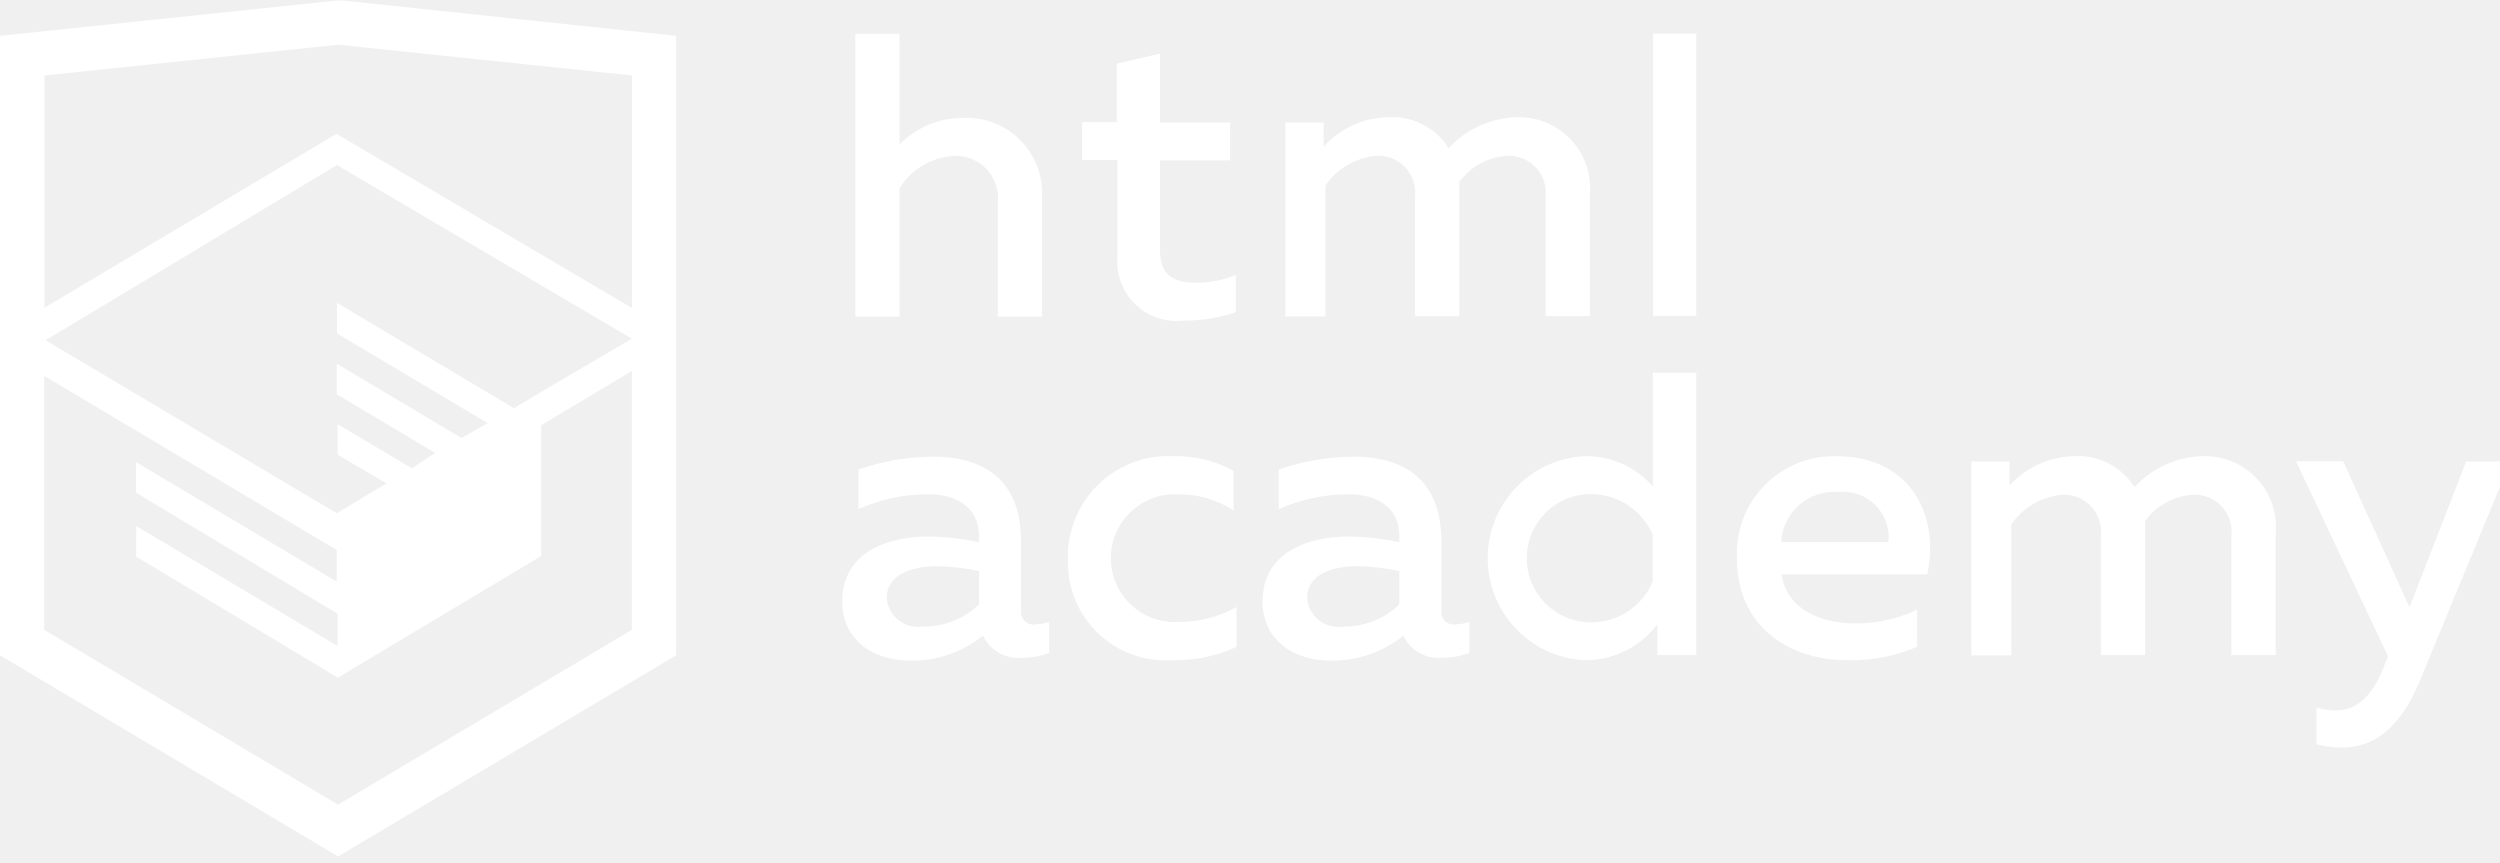
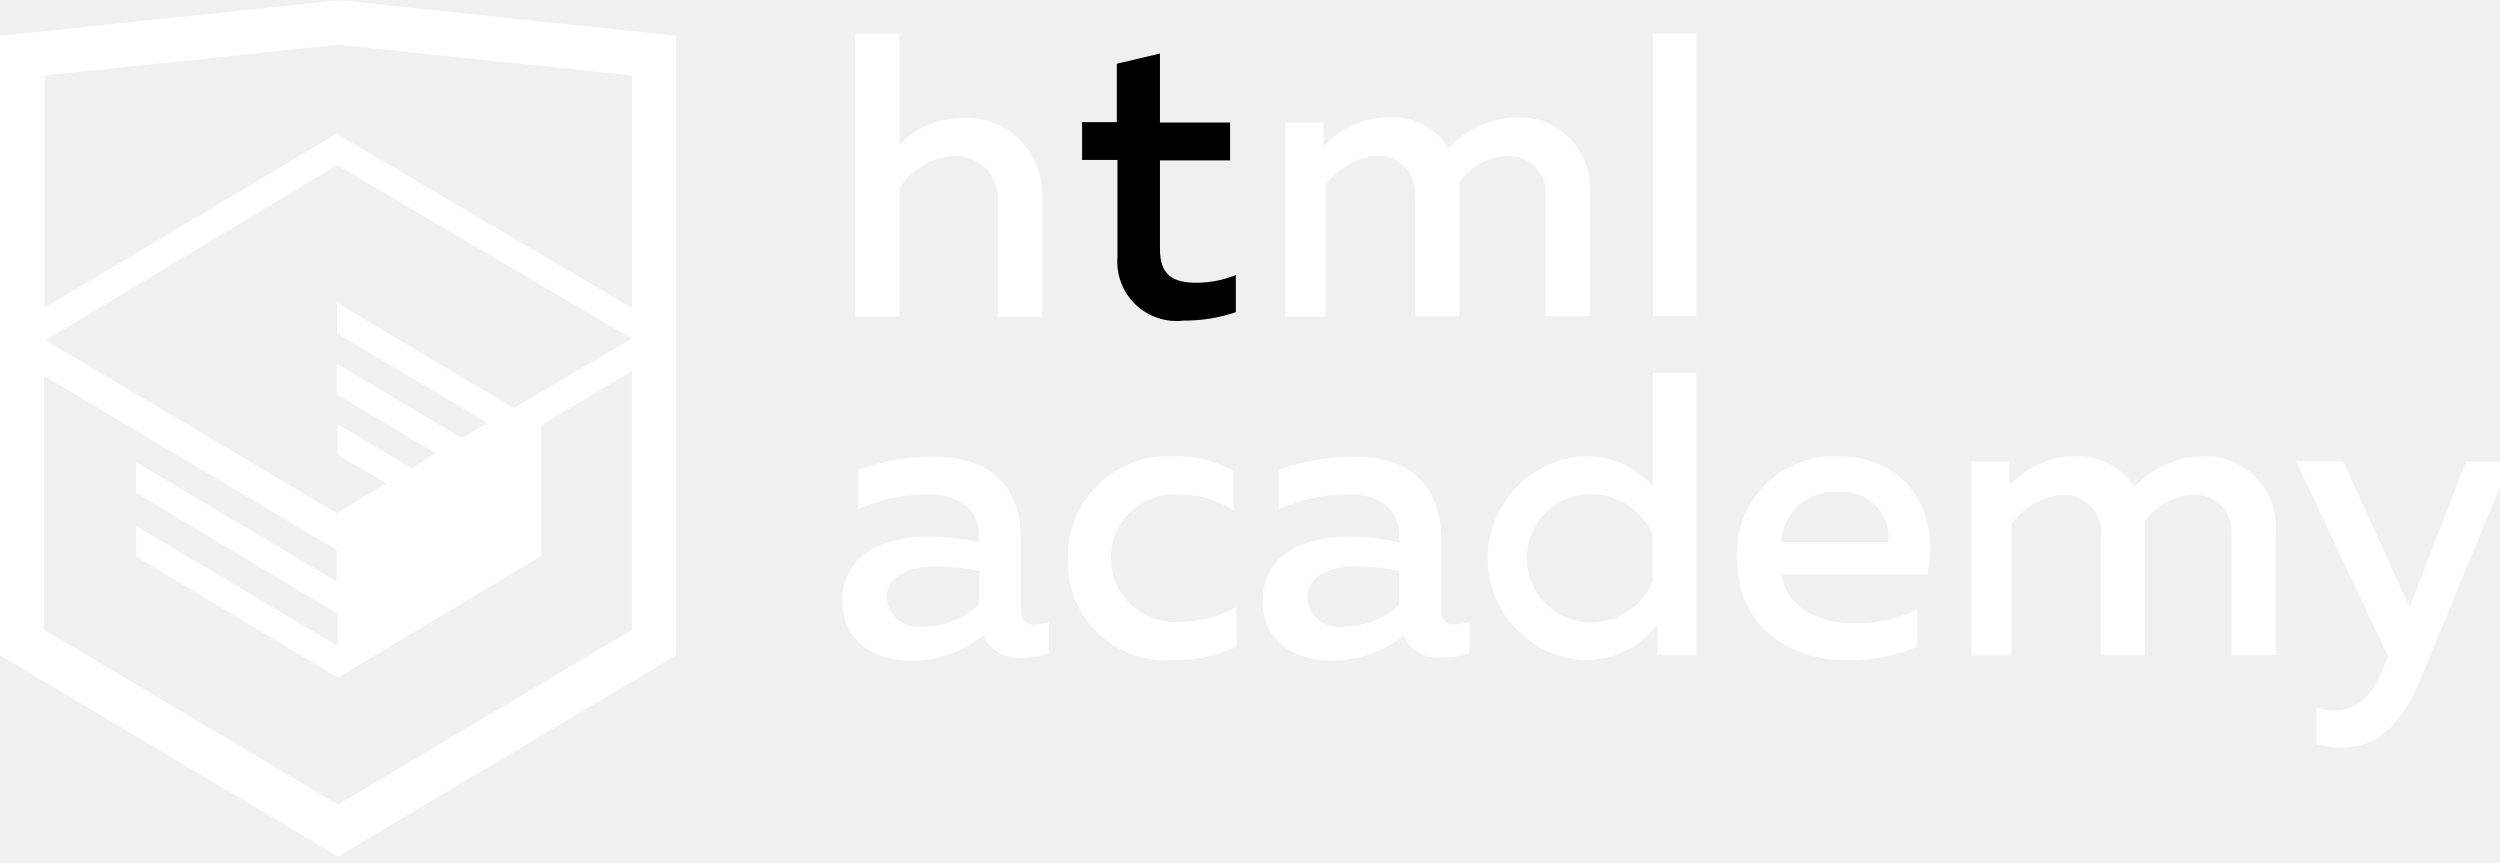
<svg xmlns="http://www.w3.org/2000/svg" id="Layer_1" data-name="Layer 1" viewBox="0 0 113 39">
  <path d="M401.93,351.51a2.07,2.07,0,0,0,.58-0.11v1.4a3.41,3.41,0,0,1-1.24.22,1.75,1.75,0,0,1-1.75-1,5.08,5.08,0,0,1-3.3,1.13c-1.59,0-3.06-.87-3.06-2.68,0-2.24,2.08-2.93,3.9-2.93a11.63,11.63,0,0,1,2.28.26v-0.31c0-1.09-.8-1.86-2.3-1.86a7.79,7.79,0,0,0-3.15.67v-1.79a10.72,10.72,0,0,1,3.35-.58c2.48,0,4,1.18,4,3.83v3.14A0.57,0.57,0,0,0,401.93,351.51Zm-6.76-1.19a1.42,1.42,0,0,0,1.64,1.29,3.56,3.56,0,0,0,2.53-1V349.1a10.21,10.21,0,0,0-1.9-.22C396.34,348.89,395.17,349.23,395.17,350.33Z" transform="translate(-355.09 -323.29)" fill="#fff" />
  <path d="M408.15,343.91a5.29,5.29,0,0,1,2.7.67v1.79a4.28,4.28,0,0,0-2.42-.73,2.89,2.89,0,1,0,0,5.76,5.26,5.26,0,0,0,2.55-.67v1.8a6.58,6.58,0,0,1-2.9.6,4.42,4.42,0,0,1-4.72-4.54A4.54,4.54,0,0,1,408.15,343.91Z" transform="translate(-355.09 -323.29)" fill="#fff" />
  <path d="M420.93,351.51a2.07,2.07,0,0,0,.58-0.11v1.4a3.41,3.41,0,0,1-1.24.22,1.75,1.75,0,0,1-1.75-1,5.08,5.08,0,0,1-3.3,1.13c-1.59,0-3.06-.87-3.06-2.68,0-2.24,2.08-2.93,3.9-2.93a11.63,11.63,0,0,1,2.28.26v-0.31c0-1.09-.8-1.86-2.3-1.86a7.79,7.79,0,0,0-3.15.67v-1.79a10.72,10.72,0,0,1,3.35-.58c2.48,0,4,1.18,4,3.83v3.14A0.57,0.57,0,0,0,420.93,351.51Zm-6.76-1.19a1.42,1.42,0,0,0,1.64,1.29,3.56,3.56,0,0,0,2.53-1V349.1a10.21,10.21,0,0,0-1.9-.22C415.33,348.89,414.17,349.23,414.17,350.33Z" transform="translate(-355.09 -323.29)" fill="#fff" />
  <path d="M431.76,340.14V352.9H430v-1.39a4.07,4.07,0,0,1-3.35,1.62,4.62,4.62,0,0,1,0-9.22,4,4,0,0,1,3.15,1.37v-5.14h2ZM427,345.62a2.9,2.9,0,0,0,0,5.8,3,3,0,0,0,2.79-1.84v-2.13A3.06,3.06,0,0,0,427,345.62Z" transform="translate(-355.09 -323.29)" fill="#fff" />
  <path d="M438.08,343.91c3.48,0,4.68,2.81,4.12,5.34h-6.58c0.22,1.57,1.75,2.22,3.35,2.22a6.41,6.41,0,0,0,2.77-.62v1.68a7.5,7.5,0,0,1-3.14.6c-2.68,0-5-1.53-5-4.61A4.39,4.39,0,0,1,438.08,343.91Zm0.09,1.62a2.39,2.39,0,0,0-2.57,2.26h4.85A2.06,2.06,0,0,0,438.17,345.53Z" transform="translate(-355.09 -323.29)" fill="#fff" />
  <path d="M444.19,352.9v-8.75h1.73v1.09a4,4,0,0,1,2.92-1.33,3,3,0,0,1,2.73,1.4,4.33,4.33,0,0,1,3.06-1.4,3.21,3.21,0,0,1,3.32,3.52v5.47h-2v-5.41a1.67,1.67,0,0,0-1.73-1.84,2.94,2.94,0,0,0-2.17,1.18c0,0.2,0,.4,0,0.6v5.47h-2v-5.41a1.67,1.67,0,0,0-1.73-1.84,3.11,3.11,0,0,0-2.32,1.35v5.91h-2Z" transform="translate(-355.09 -323.29)" fill="#fff" />
  <path d="M466.56,344.15h2l-4.1,9.93c-0.95,2.28-2.19,3-3.52,3a5,5,0,0,1-1.15-.15v-1.66a3,3,0,0,0,.89.13c0.95,0,1.66-.67,2.17-2l0.18-.44-4.16-8.82H461l3,6.6Z" transform="translate(-355.09 -323.29)" fill="#fff" />
  <path d="M395.75,324.82v5a4,4,0,0,1,2.83-1.2,3.41,3.41,0,0,1,3.61,3.57v5.41h-2v-5.16a1.9,1.9,0,0,0-2-2.1,3.08,3.08,0,0,0-2.44,1.46v5.8h-2V324.82h2Z" transform="translate(-355.09 -323.29)" fill="#fff" />
-   <path d="M407.52,325.71v3.12h3.17v1.71h-3.17v4c0,1.15.53,1.53,1.66,1.53a4.71,4.71,0,0,0,1.77-.35v1.68a7.14,7.14,0,0,1-2.35.38,2.68,2.68,0,0,1-3-2.88v-4.38H404v-1.71h1.57v-2.64Z" transform="translate(-355.09 -323.29)" fill="#fff" />
+   <path d="M407.52,325.71v3.12h3.17v1.71h-3.17v4c0,1.15.53,1.53,1.66,1.53a4.71,4.71,0,0,0,1.77-.35v1.68a7.14,7.14,0,0,1-2.35.38,2.68,2.68,0,0,1-3-2.88v-4.38H404v-1.71h1.57v-2.64Z" transform="translate(-355.09 -323.29)" fill="#000" />
  <path d="M413.19,337.58v-8.75h1.73v1.09a4,4,0,0,1,2.92-1.33,3,3,0,0,1,2.73,1.4,4.33,4.33,0,0,1,3.06-1.4,3.21,3.21,0,0,1,3.32,3.52v5.47h-2v-5.41a1.67,1.67,0,0,0-1.73-1.84,2.94,2.94,0,0,0-2.17,1.18c0,0.2,0,.4,0,0.6v5.47h-2v-5.41a1.67,1.67,0,0,0-1.73-1.84,3.11,3.11,0,0,0-2.32,1.35v5.91h-2Z" transform="translate(-355.09 -323.29)" fill="#fff" />
  <rect x="74.72" y="1.52" width="1.95" height="12.76" fill="#fff" />
  <path d="M370.53,323.31l-0.16,0-15.28,1.6v28L370.37,362l15.28-9.09v-28Zm13.12,28.45-13.28,7.9-13.28-7.9V340.28l13.22,7.87,0,1.43-9.07-5.4v1.38l9.11,5.47,0,1.46-9.1-5.42v1.38l9.11,5.47h0l9.19-5.5v-1.39h0v-4.52l4.1-2.45v11.67Zm0-13.16L380,340.74h0l-1.68,1-8-4.76v1.38l6.84,4.07-0.06,0-0.15.09-1,.57-5.64-3.36v1.38l4.45,2.65-1.05.7,0,0-3.36-2v1.38l2.21,1.3-2.25,1.35-13.16-7.82,13.17-7.92h0Zm0-1.39-13.35-7.87h0l-13.2,7.86v-10.5l13.28-1.39,13.28,1.39v10.51Z" transform="translate(-355.09 -323.29)" fill="#fff" />
</svg>
